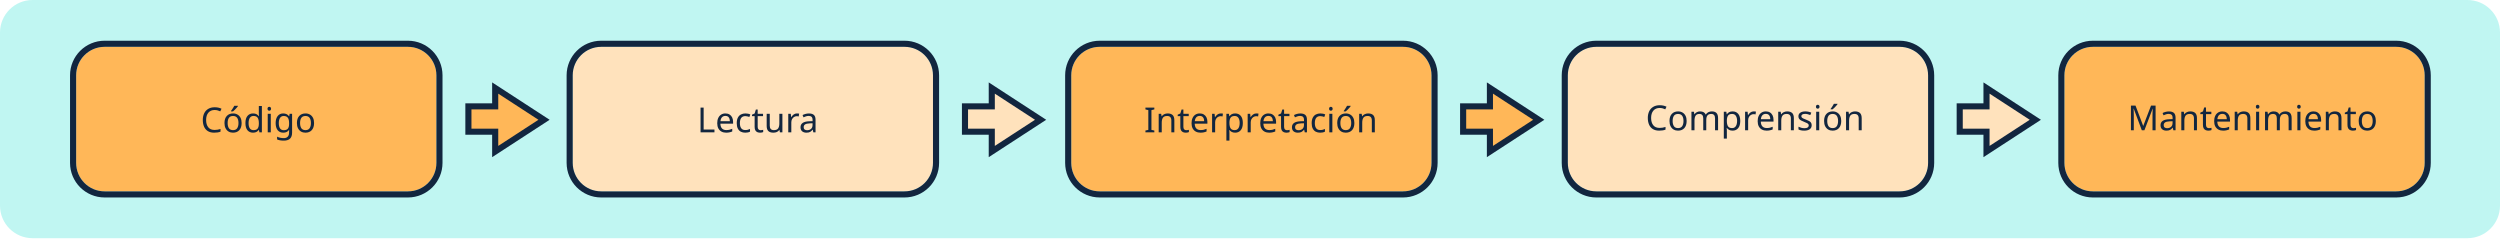
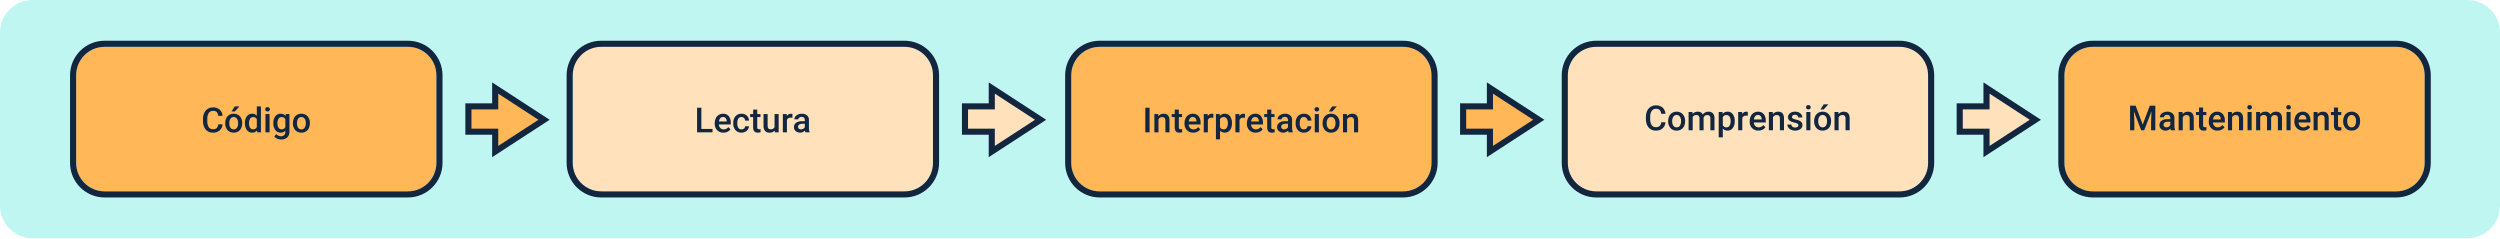
<svg xmlns="http://www.w3.org/2000/svg" width="1228" height="117" viewBox="0 0 1228 117">
-   <g id="Grupo_1214496" data-name="Grupo 1214496" transform="translate(-186 -5794.718)">
-     <rect id="Rectángulo_466834" data-name="Rectángulo 466834" width="1228" height="117" rx="16" transform="translate(186 5794.718)" fill="#c0f6f2" />
-     <g id="Grupo_1180568" data-name="Grupo 1180568" transform="translate(12.4 -5.282)">
-       <g id="Rectángulo_466826" data-name="Rectángulo 466826" transform="translate(943.717 5823)" fill="#ffe2bc" stroke="#12263f" stroke-width="3">
+   <g id="img27" transform="translate(-186 -5794.718)">
+     <rect id="Rectangle_466834" data-name="Rectangle 466834" width="1228" height="117" rx="16" transform="translate(186 5794.718)" fill="#c0f6f2" />
+     <g id="Group_1180568" data-name="Group 1180568" transform="translate(12.4 -5.282)">
+       <g id="Rectangle_466826" data-name="Rectangle 466826" transform="translate(943.717 5823)" fill="#ffe2bc" stroke="#12263f" stroke-width="3">
        <rect width="176.962" height="71" rx="14" stroke="none" />
        <rect x="-1.5" y="-1.5" width="179.962" height="74" rx="15.5" fill="none" />
      </g>
-       <g id="Rectángulo_467808" data-name="Rectángulo 467808" transform="translate(1187.638 5823)" fill="#ffb758" stroke="#12263f" stroke-width="3">
+       <g id="Rectangle_467808" data-name="Rectangle 467808" transform="translate(1187.638 5823)" fill="#ffb758" stroke="#12263f" stroke-width="3">
        <rect width="176.962" height="71" rx="14" stroke="none" />
        <rect x="-1.5" y="-1.5" width="179.962" height="74" rx="15.5" fill="none" />
      </g>
-       <text id="Comprensión_" data-name="Comprensión " transform="translate(952.326 5846)" fill="#12263f" font-size="17" font-family="SegoeUI, Segoe UI">
-         <tspan x="29.644" y="18">Comprensión </tspan>
-       </text>
-       <text id="Mantenimiento" transform="translate(1196.247 5846)" fill="#12263f" font-size="17" font-family="SegoeUI, Segoe UI">
-         <tspan x="22.414" y="18">Mantenimiento</tspan>
-       </text>
-       <g id="Rectángulo_466827" data-name="Rectángulo 466827" transform="translate(699.797 5823)" fill="#ffb758" stroke="#12263f" stroke-width="3">
+       <path id="Path_1284825" data-name="Path 1284825" d="M39.352,14.065a4.364,4.364,0,0,1-1.428,3.017,4.867,4.867,0,0,1-3.312,1.083,4.713,4.713,0,0,1-2.544-.685,4.5,4.5,0,0,1-1.7-1.947,7.024,7.024,0,0,1-.623-2.93V11.476a7.075,7.075,0,0,1,.606-3.013,4.567,4.567,0,0,1,1.739-2.009,4.851,4.851,0,0,1,2.619-.706,4.672,4.672,0,0,1,3.221,1.083A4.527,4.527,0,0,1,39.352,9.9H37.26a2.985,2.985,0,0,0-.76-1.88,2.51,2.51,0,0,0-1.789-.577,2.452,2.452,0,0,0-2.1,1,5,5,0,0,0-.751,2.937v1.072a5.308,5.308,0,0,0,.7,2.991,2.328,2.328,0,0,0,2.054,1.03,2.715,2.715,0,0,0,1.859-.556,2.9,2.9,0,0,0,.789-1.851Zm1.3-.639a5.3,5.3,0,0,1,.523-2.378,3.819,3.819,0,0,1,1.469-1.627,4.14,4.14,0,0,1,2.175-.569,3.923,3.923,0,0,1,2.951,1.17A4.6,4.6,0,0,1,49,13.127l.008.473a5.343,5.343,0,0,1-.51,2.374,3.773,3.773,0,0,1-1.461,1.619,4.17,4.17,0,0,1-2.2.573A3.9,3.9,0,0,1,41.8,16.9a4.848,4.848,0,0,1-1.141-3.374Zm2.017.174a3.619,3.619,0,0,0,.573,2.171,1.862,1.862,0,0,0,1.594.784,1.842,1.842,0,0,0,1.59-.8A4,4,0,0,0,47,13.426a3.572,3.572,0,0,0-.585-2.158,1.973,1.973,0,0,0-3.158-.012A3.922,3.922,0,0,0,42.672,13.6Zm9.936-4.582.058.938a3.232,3.232,0,0,1,2.59-1.1,2.483,2.483,0,0,1,2.465,1.378,3.186,3.186,0,0,1,2.756-1.378,2.8,2.8,0,0,1,2.212.822,3.618,3.618,0,0,1,.743,2.424V18H61.415V12.156a1.786,1.786,0,0,0-.374-1.253,1.635,1.635,0,0,0-1.237-.4,1.679,1.679,0,0,0-1.125.369,1.948,1.948,0,0,0-.61.967L58.078,18H56.061V12.09A1.439,1.439,0,0,0,54.443,10.5a1.776,1.776,0,0,0-1.718.988V18H50.707V9.019ZM73.368,13.6a5.348,5.348,0,0,1-.946,3.324,3.287,3.287,0,0,1-4.906.27v4.258H65.5V9.019h1.859l.083.913a2.963,2.963,0,0,1,2.416-1.079,3.062,3.062,0,0,1,2.577,1.224,5.49,5.49,0,0,1,.934,3.4Zm-2.009-.174a3.746,3.746,0,0,0-.535-2.133,1.741,1.741,0,0,0-1.531-.789,1.856,1.856,0,0,0-1.776,1.021V15.51a1.873,1.873,0,0,0,1.793,1.046,1.739,1.739,0,0,0,1.507-.776A4.124,4.124,0,0,0,71.359,13.426Zm8.417-2.565a4.991,4.991,0,0,0-.822-.066,1.85,1.85,0,0,0-1.868,1.063V18H75.07V9.019H77l.05,1a2.273,2.273,0,0,1,2.025-1.17,1.888,1.888,0,0,1,.714.116Zm5.229,7.3A4.173,4.173,0,0,1,81.9,16.958a4.381,4.381,0,0,1-1.191-3.217v-.249a5.389,5.389,0,0,1,.519-2.4,3.949,3.949,0,0,1,1.457-1.648,3.851,3.851,0,0,1,2.092-.589,3.525,3.525,0,0,1,2.835,1.17,4.949,4.949,0,0,1,1,3.312v.813H82.74a2.7,2.7,0,0,0,.743,1.76,2.23,2.23,0,0,0,1.639.647,2.731,2.731,0,0,0,2.258-1.121l1.087,1.038a3.631,3.631,0,0,1-1.44,1.249A4.509,4.509,0,0,1,85.006,18.166Zm-.241-7.695a1.7,1.7,0,0,0-1.341.581,3.012,3.012,0,0,0-.652,1.619h3.843v-.149a2.452,2.452,0,0,0-.54-1.531A1.686,1.686,0,0,0,84.765,10.471Zm7.28-1.453.058,1.038a3.229,3.229,0,0,1,2.615-1.2q2.806,0,2.855,3.212V18H95.556V12.181a1.85,1.85,0,0,0-.369-1.266,1.554,1.554,0,0,0-1.208-.411,1.944,1.944,0,0,0-1.818,1.1V18H90.144V9.019Zm12.617,6.541a.914.914,0,0,0-.444-.822,4.723,4.723,0,0,0-1.473-.5,7.574,7.574,0,0,1-1.718-.548,2.293,2.293,0,0,1-1.511-2.117,2.391,2.391,0,0,1,.979-1.942,3.872,3.872,0,0,1,2.49-.78,4.029,4.029,0,0,1,2.6.8,2.529,2.529,0,0,1,.992,2.067h-2.017a1.243,1.243,0,0,0-.432-.967,1.654,1.654,0,0,0-1.146-.386,1.787,1.787,0,0,0-1.083.307.968.968,0,0,0-.419.822.818.818,0,0,0,.39.722,5.365,5.365,0,0,0,1.577.519,7.466,7.466,0,0,1,1.864.623,2.639,2.639,0,0,1,1,.867,2.212,2.212,0,0,1,.328,1.229,2.34,2.34,0,0,1-1,1.963,4.283,4.283,0,0,1-2.631.751,4.644,4.644,0,0,1-1.967-.4,3.238,3.238,0,0,1-1.345-1.1,2.594,2.594,0,0,1-.481-1.5h1.959a1.421,1.421,0,0,0,.54,1.1,2.1,2.1,0,0,0,1.32.386,2.04,2.04,0,0,0,1.212-.3A.938.938,0,0,0,104.662,15.56ZM110.547,18H108.53V9.019h2.017ZM108.406,6.686a1.071,1.071,0,0,1,.295-.772,1.113,1.113,0,0,1,.843-.307,1.127,1.127,0,0,1,.847.307,1.062,1.062,0,0,1,.3.772,1.038,1.038,0,0,1-.3.76,1.136,1.136,0,0,1-.847.3,1.122,1.122,0,0,1-.843-.3A1.046,1.046,0,0,1,108.406,6.686Zm3.959,6.74a5.3,5.3,0,0,1,.523-2.378,3.819,3.819,0,0,1,1.469-1.627,4.14,4.14,0,0,1,2.175-.569,3.923,3.923,0,0,1,2.951,1.17,4.6,4.6,0,0,1,1.224,3.1l.008.473a5.343,5.343,0,0,1-.51,2.374,3.773,3.773,0,0,1-1.461,1.619,4.17,4.17,0,0,1-2.2.573,3.9,3.9,0,0,1-3.042-1.266,4.848,4.848,0,0,1-1.141-3.374Zm2.017.174a3.619,3.619,0,0,0,.573,2.171,1.862,1.862,0,0,0,1.594.784,1.842,1.842,0,0,0,1.59-.8,4,4,0,0,0,.569-2.333,3.572,3.572,0,0,0-.585-2.158,1.973,1.973,0,0,0-3.158-.012A3.922,3.922,0,0,0,114.382,13.6Zm2.706-8.351h2.3l-2.3,2.515-1.619,0Zm7.205,3.769.058,1.038a3.229,3.229,0,0,1,2.615-1.2q2.806,0,2.855,3.212V18H127.8V12.181a1.85,1.85,0,0,0-.369-1.266,1.554,1.554,0,0,0-1.208-.411,1.944,1.944,0,0,0-1.818,1.1V18h-2.017V9.019Z" transform="translate(952.326 5846)" fill="#12263f" />
+       <path id="Path_1284826" data-name="Path 1284826" d="M26.373,5.914l3.486,9.264,3.478-9.264h2.714V18H33.96V14.016l.208-5.329L30.6,18H29.1L25.535,8.695l.208,5.321V18H23.651V5.914ZM43.705,18a3.113,3.113,0,0,1-.232-.838,3.393,3.393,0,0,1-4.565.232,2.47,2.47,0,0,1-.855-1.909,2.55,2.55,0,0,1,1.067-2.2,5.169,5.169,0,0,1,3.051-.768h1.237v-.589a1.573,1.573,0,0,0-.39-1.116,1.547,1.547,0,0,0-1.187-.419,1.777,1.777,0,0,0-1.129.344,1.066,1.066,0,0,0-.44.876H38.244a2.239,2.239,0,0,1,.49-1.382,3.263,3.263,0,0,1,1.332-1.009,4.68,4.68,0,0,1,1.88-.365,3.769,3.769,0,0,1,2.515.793,2.827,2.827,0,0,1,.963,2.229v4.051a4.591,4.591,0,0,0,.34,1.934V18Zm-2.216-1.453a2.294,2.294,0,0,0,1.125-.291,1.941,1.941,0,0,0,.793-.78V13.783H42.319a2.973,2.973,0,0,0-1.685.39,1.264,1.264,0,0,0-.564,1.1,1.179,1.179,0,0,0,.386.926A1.5,1.5,0,0,0,41.489,16.547Zm7.919-7.529.058,1.038a3.229,3.229,0,0,1,2.615-1.2q2.806,0,2.855,3.212V18H52.919V12.181a1.85,1.85,0,0,0-.369-1.266,1.554,1.554,0,0,0-1.208-.411,1.944,1.944,0,0,0-1.818,1.1V18H47.507V9.019Zm10.11-2.183V9.019H61.1v1.494H59.518v5.014a1.1,1.1,0,0,0,.2.743.943.943,0,0,0,.726.228,3.107,3.107,0,0,0,.706-.083v1.561a4.968,4.968,0,0,1-1.328.191q-2.324,0-2.324-2.565V10.513H56.024V9.019H57.5V6.835ZM66.6,18.166a4.173,4.173,0,0,1-3.109-1.208A4.381,4.381,0,0,1,62.3,13.742v-.249a5.389,5.389,0,0,1,.519-2.4,3.949,3.949,0,0,1,1.457-1.648,3.851,3.851,0,0,1,2.092-.589,3.525,3.525,0,0,1,2.835,1.17,4.949,4.949,0,0,1,1,3.312v.813H64.333a2.7,2.7,0,0,0,.743,1.76,2.23,2.23,0,0,0,1.639.647,2.731,2.731,0,0,0,2.258-1.121l1.087,1.038a3.631,3.631,0,0,1-1.44,1.249A4.509,4.509,0,0,1,66.6,18.166Zm-.241-7.695a1.7,1.7,0,0,0-1.341.581,3.012,3.012,0,0,0-.652,1.619h3.843v-.149a2.452,2.452,0,0,0-.54-1.531A1.686,1.686,0,0,0,66.358,10.471Zm7.28-1.453.058,1.038a3.229,3.229,0,0,1,2.615-1.2q2.806,0,2.855,3.212V18H77.149V12.181a1.85,1.85,0,0,0-.369-1.266,1.554,1.554,0,0,0-1.208-.411,1.944,1.944,0,0,0-1.818,1.1V18H71.737V9.019ZM83.367,18H81.349V9.019h2.017ZM81.225,6.686a1.071,1.071,0,0,1,.295-.772,1.113,1.113,0,0,1,.843-.307,1.127,1.127,0,0,1,.847.307,1.062,1.062,0,0,1,.3.772,1.038,1.038,0,0,1-.3.76,1.136,1.136,0,0,1-.847.3,1.122,1.122,0,0,1-.843-.3A1.046,1.046,0,0,1,81.225,6.686Zm6.234,2.333.058.938a3.232,3.232,0,0,1,2.59-1.1,2.483,2.483,0,0,1,2.465,1.378,3.186,3.186,0,0,1,2.756-1.378,2.8,2.8,0,0,1,2.212.822,3.618,3.618,0,0,1,.743,2.424V18H96.266V12.156a1.786,1.786,0,0,0-.374-1.253,1.635,1.635,0,0,0-1.237-.4,1.679,1.679,0,0,0-1.125.369,1.948,1.948,0,0,0-.61.967L92.929,18H90.912V12.09A1.439,1.439,0,0,0,89.293,10.5a1.776,1.776,0,0,0-1.718.988V18H85.558V9.019ZM102.5,18h-2.017V9.019H102.5ZM100.358,6.686a1.071,1.071,0,0,1,.295-.772,1.113,1.113,0,0,1,.843-.307,1.127,1.127,0,0,1,.847.307,1.062,1.062,0,0,1,.3.772,1.038,1.038,0,0,1-.3.76,1.136,1.136,0,0,1-.847.3,1.122,1.122,0,0,1-.843-.3A1.046,1.046,0,0,1,100.358,6.686Zm8.292,11.48a4.173,4.173,0,0,1-3.109-1.208,4.381,4.381,0,0,1-1.191-3.217v-.249a5.389,5.389,0,0,1,.519-2.4,3.949,3.949,0,0,1,1.457-1.648,3.851,3.851,0,0,1,2.092-.589,3.525,3.525,0,0,1,2.835,1.17,4.949,4.949,0,0,1,1,3.312v.813h-5.869a2.7,2.7,0,0,0,.743,1.76,2.23,2.23,0,0,0,1.639.647,2.731,2.731,0,0,0,2.258-1.121l1.087,1.038a3.631,3.631,0,0,1-1.44,1.249A4.509,4.509,0,0,1,108.651,18.166Zm-.241-7.695a1.7,1.7,0,0,0-1.341.581,3.012,3.012,0,0,0-.652,1.619h3.843v-.149a2.452,2.452,0,0,0-.54-1.531A1.686,1.686,0,0,0,108.41,10.471Zm7.28-1.453.058,1.038a3.229,3.229,0,0,1,2.615-1.2q2.806,0,2.855,3.212V18H119.2V12.181a1.85,1.85,0,0,0-.369-1.266,1.554,1.554,0,0,0-1.208-.411,1.944,1.944,0,0,0-1.818,1.1V18h-2.017V9.019ZM125.8,6.835V9.019h1.585v1.494H125.8v5.014a1.1,1.1,0,0,0,.2.743.943.943,0,0,0,.726.228,3.107,3.107,0,0,0,.706-.083v1.561a4.968,4.968,0,0,1-1.328.191q-2.324,0-2.324-2.565V10.513h-1.478V9.019h1.478V6.835Zm2.5,6.591a5.3,5.3,0,0,1,.523-2.378,3.819,3.819,0,0,1,1.469-1.627,4.14,4.14,0,0,1,2.175-.569,3.923,3.923,0,0,1,2.951,1.17,4.6,4.6,0,0,1,1.224,3.1l.008.473a5.343,5.343,0,0,1-.51,2.374,3.773,3.773,0,0,1-1.461,1.619,4.17,4.17,0,0,1-2.2.573A3.9,3.9,0,0,1,129.44,16.9a4.848,4.848,0,0,1-1.141-3.374Zm2.017.174a3.619,3.619,0,0,0,.573,2.171,1.862,1.862,0,0,0,1.594.784,1.842,1.842,0,0,0,1.59-.8,4,4,0,0,0,.569-2.333,3.572,3.572,0,0,0-.585-2.158,1.973,1.973,0,0,0-3.158-.012A3.922,3.922,0,0,0,130.316,13.6Z" transform="translate(1196.247 5846)" fill="#12263f" />
+       <g id="Rectangle_466827" data-name="Rectangle 466827" transform="translate(699.797 5823)" fill="#ffb758" stroke="#12263f" stroke-width="3">
        <rect width="176.962" height="71" rx="14" stroke="none" />
        <rect x="-1.5" y="-1.5" width="179.962" height="74" rx="15.5" fill="none" />
      </g>
-       <text id="Interpretación_" data-name="Interpretación " transform="translate(708.406 5847)" fill="#12263f" font-size="17" font-family="SegoeUI, Segoe UI">
-         <tspan x="27.141" y="18">Interpretación </tspan>
-       </text>
-       <g id="Rectángulo_466828" data-name="Rectángulo 466828" transform="translate(454.92 5823)" fill="#ffe2bc" stroke="#12263f" stroke-width="3">
+       <path id="Path_1284824" data-name="Path 1284824" d="M29.868,18H27.776V5.914h2.092Zm4.258-8.981.058,1.038a3.229,3.229,0,0,1,2.615-1.2q2.806,0,2.855,3.212V18H37.638V12.181a1.85,1.85,0,0,0-.369-1.266A1.554,1.554,0,0,0,36.06,10.5a1.944,1.944,0,0,0-1.818,1.1V18H32.225V9.019Zm10.11-2.183V9.019h1.585v1.494H44.237v5.014a1.1,1.1,0,0,0,.2.743.943.943,0,0,0,.726.228,3.107,3.107,0,0,0,.706-.083v1.561a4.968,4.968,0,0,1-1.328.191q-2.324,0-2.324-2.565V10.513H40.742V9.019H42.22V6.835Zm7.081,11.331a4.173,4.173,0,0,1-3.109-1.208,4.381,4.381,0,0,1-1.191-3.217v-.249a5.389,5.389,0,0,1,.519-2.4,3.949,3.949,0,0,1,1.457-1.648,3.851,3.851,0,0,1,2.092-.589,3.525,3.525,0,0,1,2.835,1.17,4.949,4.949,0,0,1,1,3.312v.813H49.051a2.7,2.7,0,0,0,.743,1.76,2.23,2.23,0,0,0,1.639.647,2.731,2.731,0,0,0,2.258-1.121l1.087,1.038a3.631,3.631,0,0,1-1.44,1.249A4.509,4.509,0,0,1,51.317,18.166Zm-.241-7.695a1.7,1.7,0,0,0-1.341.581,3.012,3.012,0,0,0-.652,1.619h3.843v-.149a2.452,2.452,0,0,0-.54-1.531A1.686,1.686,0,0,0,51.077,10.471Zm10.11.39a4.991,4.991,0,0,0-.822-.066A1.85,1.85,0,0,0,58.5,11.857V18H56.48V9.019h1.926l.05,1a2.273,2.273,0,0,1,2.025-1.17,1.888,1.888,0,0,1,.714.116ZM70.326,13.6a5.348,5.348,0,0,1-.946,3.324,3.287,3.287,0,0,1-4.906.27v4.258H62.457V9.019h1.859l.083.913a2.963,2.963,0,0,1,2.416-1.079,3.062,3.062,0,0,1,2.577,1.224,5.49,5.49,0,0,1,.934,3.4Zm-2.009-.174a3.746,3.746,0,0,0-.535-2.133A1.741,1.741,0,0,0,66.25,10.5a1.856,1.856,0,0,0-1.776,1.021V15.51a1.873,1.873,0,0,0,1.793,1.046,1.739,1.739,0,0,0,1.507-.776A4.124,4.124,0,0,0,68.317,13.426Zm8.417-2.565a4.991,4.991,0,0,0-.822-.066,1.85,1.85,0,0,0-1.868,1.063V18H72.028V9.019h1.926l.05,1a2.273,2.273,0,0,1,2.025-1.17,1.888,1.888,0,0,1,.714.116Zm5.229,7.3a4.173,4.173,0,0,1-3.109-1.208,4.381,4.381,0,0,1-1.191-3.217v-.249a5.389,5.389,0,0,1,.519-2.4A3.949,3.949,0,0,1,79.64,9.442a3.851,3.851,0,0,1,2.092-.589,3.525,3.525,0,0,1,2.835,1.17,4.949,4.949,0,0,1,1,3.312v.813H79.7a2.7,2.7,0,0,0,.743,1.76,2.23,2.23,0,0,0,1.639.647,2.731,2.731,0,0,0,2.258-1.121l1.087,1.038a3.631,3.631,0,0,1-1.44,1.249A4.509,4.509,0,0,1,81.964,18.166Zm-.241-7.695a1.7,1.7,0,0,0-1.341.581,3.012,3.012,0,0,0-.652,1.619h3.843v-.149a2.452,2.452,0,0,0-.54-1.531A1.686,1.686,0,0,0,81.723,10.471Zm7.936-3.636V9.019h1.585v1.494H89.659v5.014a1.1,1.1,0,0,0,.2.743.943.943,0,0,0,.726.228,3.107,3.107,0,0,0,.706-.083v1.561a4.968,4.968,0,0,1-1.328.191q-2.324,0-2.324-2.565V10.513H86.164V9.019h1.478V6.835ZM98.15,18a3.113,3.113,0,0,1-.232-.838,3.393,3.393,0,0,1-4.565.232,2.47,2.47,0,0,1-.855-1.909,2.55,2.55,0,0,1,1.067-2.2,5.169,5.169,0,0,1,3.051-.768h1.237v-.589a1.573,1.573,0,0,0-.39-1.116,1.547,1.547,0,0,0-1.187-.419,1.777,1.777,0,0,0-1.129.344,1.066,1.066,0,0,0-.44.876H92.688a2.239,2.239,0,0,1,.49-1.382A3.263,3.263,0,0,1,94.51,9.218a4.68,4.68,0,0,1,1.88-.365,3.769,3.769,0,0,1,2.515.793,2.827,2.827,0,0,1,.963,2.229v4.051a4.591,4.591,0,0,0,.34,1.934V18Zm-2.216-1.453a2.294,2.294,0,0,0,1.125-.291,1.941,1.941,0,0,0,.793-.78V13.783H96.764a2.973,2.973,0,0,0-1.685.39,1.264,1.264,0,0,0-.564,1.1,1.179,1.179,0,0,0,.386.926A1.5,1.5,0,0,0,95.934,16.547Zm9.737.008a1.824,1.824,0,0,0,1.253-.44,1.5,1.5,0,0,0,.531-1.087h1.9a2.963,2.963,0,0,1-.523,1.565,3.43,3.43,0,0,1-1.328,1.15,3.958,3.958,0,0,1-1.81.423,3.829,3.829,0,0,1-2.988-1.22,4.84,4.84,0,0,1-1.1-3.37v-.208a4.759,4.759,0,0,1,1.1-3.283,3.8,3.8,0,0,1,2.988-1.233,3.69,3.69,0,0,1,2.611.934,3.345,3.345,0,0,1,1.058,2.453h-1.9a1.847,1.847,0,0,0-.527-1.27,1.7,1.7,0,0,0-1.258-.5,1.775,1.775,0,0,0-1.511.71,3.621,3.621,0,0,0-.54,2.154v.324a3.681,3.681,0,0,0,.527,2.179A1.774,1.774,0,0,0,105.671,16.556ZM113.025,18h-2.017V9.019h2.017ZM110.884,6.686a1.071,1.071,0,0,1,.295-.772,1.113,1.113,0,0,1,.843-.307,1.127,1.127,0,0,1,.847.307,1.062,1.062,0,0,1,.3.772,1.038,1.038,0,0,1-.3.76,1.136,1.136,0,0,1-.847.3,1.122,1.122,0,0,1-.843-.3A1.046,1.046,0,0,1,110.884,6.686Zm3.959,6.74a5.3,5.3,0,0,1,.523-2.378,3.819,3.819,0,0,1,1.469-1.627,4.14,4.14,0,0,1,2.175-.569,3.923,3.923,0,0,1,2.951,1.17,4.6,4.6,0,0,1,1.224,3.1l.008.473a5.343,5.343,0,0,1-.51,2.374,3.773,3.773,0,0,1-1.461,1.619,4.17,4.17,0,0,1-2.2.573,3.9,3.9,0,0,1-3.042-1.266,4.848,4.848,0,0,1-1.141-3.374Zm2.017.174a3.619,3.619,0,0,0,.573,2.171,1.862,1.862,0,0,0,1.594.784,1.842,1.842,0,0,0,1.59-.8,4,4,0,0,0,.569-2.333,3.572,3.572,0,0,0-.585-2.158,1.973,1.973,0,0,0-3.158-.012A3.922,3.922,0,0,0,116.86,13.6Zm2.706-8.351h2.3l-2.3,2.515-1.619,0Zm7.205,3.769.058,1.038a3.229,3.229,0,0,1,2.615-1.2q2.806,0,2.855,3.212V18h-2.017V12.181a1.85,1.85,0,0,0-.369-1.266,1.554,1.554,0,0,0-1.208-.411,1.944,1.944,0,0,0-1.818,1.1V18H124.87V9.019Z" transform="translate(708.406 5847)" fill="#12263f" />
+       <g id="Rectangle_466828" data-name="Rectangle 466828" transform="translate(454.92 5823)" fill="#ffe2bc" stroke="#12263f" stroke-width="3">
        <rect width="176.962" height="71" rx="14" stroke="none" />
        <rect x="-1.5" y="-1.5" width="179.962" height="74" rx="15.5" fill="none" />
      </g>
-       <text id="Lectura_" data-name="Lectura " transform="translate(463.529 5847)" fill="#12263f" font-size="17" font-family="SegoeUI, Segoe UI">
-         <tspan x="52.529" y="18">Lectura </tspan>
-       </text>
-       <g id="Rectángulo_466829" data-name="Rectángulo 466829" transform="translate(211 5823)" fill="#ffb758" stroke="#12263f" stroke-width="3">
+       <path id="Path_1284823" data-name="Path 1284823" d="M54.579,16.323h5.487V18H52.479V5.914h2.1Zm10.857,1.843a4.173,4.173,0,0,1-3.109-1.208,4.381,4.381,0,0,1-1.191-3.217v-.249a5.389,5.389,0,0,1,.519-2.4,3.949,3.949,0,0,1,1.457-1.648A3.851,3.851,0,0,1,65.2,8.853a3.525,3.525,0,0,1,2.835,1.17,4.949,4.949,0,0,1,1,3.312v.813H63.171a2.7,2.7,0,0,0,.743,1.76,2.23,2.23,0,0,0,1.639.647,2.731,2.731,0,0,0,2.258-1.121L68.9,16.473a3.631,3.631,0,0,1-1.44,1.249A4.509,4.509,0,0,1,65.437,18.166ZM65.2,10.471a1.7,1.7,0,0,0-1.341.581,3.012,3.012,0,0,0-.652,1.619h3.843v-.149a2.452,2.452,0,0,0-.54-1.531A1.686,1.686,0,0,0,65.2,10.471Zm9.1,6.084a1.824,1.824,0,0,0,1.253-.44,1.5,1.5,0,0,0,.531-1.087h1.9a2.963,2.963,0,0,1-.523,1.565,3.43,3.43,0,0,1-1.328,1.15,3.958,3.958,0,0,1-1.81.423,3.829,3.829,0,0,1-2.988-1.22,4.84,4.84,0,0,1-1.1-3.37v-.208a4.759,4.759,0,0,1,1.1-3.283A3.8,3.8,0,0,1,74.31,8.853a3.69,3.69,0,0,1,2.611.934,3.345,3.345,0,0,1,1.058,2.453h-1.9a1.847,1.847,0,0,0-.527-1.27,1.7,1.7,0,0,0-1.258-.5,1.775,1.775,0,0,0-1.511.71,3.621,3.621,0,0,0-.54,2.154v.324a3.681,3.681,0,0,0,.527,2.179A1.774,1.774,0,0,0,74.294,16.556Zm7.736-9.72V9.019h1.585v1.494H82.03v5.014a1.1,1.1,0,0,0,.2.743.943.943,0,0,0,.726.228,3.107,3.107,0,0,0,.706-.083v1.561a4.968,4.968,0,0,1-1.328.191q-2.324,0-2.324-2.565V10.513H78.536V9.019h1.478V6.835ZM90.6,17.12a3.128,3.128,0,0,1-2.523,1.046,2.788,2.788,0,0,1-2.212-.855,3.637,3.637,0,0,1-.751-2.474V9.019h2.017v5.794q0,1.71,1.419,1.71a1.993,1.993,0,0,0,1.984-1.054V9.019h2.017V18h-1.9ZM99.3,10.861a4.991,4.991,0,0,0-.822-.066,1.85,1.85,0,0,0-1.868,1.063V18H94.6V9.019h1.926l.05,1A2.273,2.273,0,0,1,98.6,8.853a1.888,1.888,0,0,1,.714.116ZM105.7,18a3.113,3.113,0,0,1-.232-.838,3.393,3.393,0,0,1-4.565.232,2.47,2.47,0,0,1-.855-1.909,2.55,2.55,0,0,1,1.067-2.2,5.169,5.169,0,0,1,3.051-.768H105.4v-.589a1.573,1.573,0,0,0-.39-1.116,1.547,1.547,0,0,0-1.187-.419,1.777,1.777,0,0,0-1.129.344,1.066,1.066,0,0,0-.44.876h-2.017a2.239,2.239,0,0,1,.49-1.382,3.263,3.263,0,0,1,1.332-1.009,4.68,4.68,0,0,1,1.88-.365,3.769,3.769,0,0,1,2.515.793,2.827,2.827,0,0,1,.963,2.229v4.051a4.591,4.591,0,0,0,.34,1.934V18Zm-2.216-1.453a2.294,2.294,0,0,0,1.125-.291,1.941,1.941,0,0,0,.793-.78V13.783h-1.087a2.973,2.973,0,0,0-1.685.39,1.264,1.264,0,0,0-.564,1.1,1.179,1.179,0,0,0,.386.926A1.5,1.5,0,0,0,103.479,16.547Z" transform="translate(463.529 5847)" fill="#12263f" />
+       <g id="Rectangle_466829" data-name="Rectangle 466829" transform="translate(211 5823)" fill="#ffb758" stroke="#12263f" stroke-width="3">
        <rect width="176.962" height="71" rx="14" stroke="none" />
        <rect x="-1.5" y="-1.5" width="179.962" height="74" rx="15.5" fill="none" />
      </g>
-       <text id="Código_" data-name="Código " transform="translate(219.609 5847)" fill="#12263f" font-size="17" font-family="SegoeUI, Segoe UI">
-         <tspan x="52.579" y="18">Código </tspan>
-       </text>
-       <g id="Unión_25" data-name="Unión 25" transform="translate(405.179 5871.67) rotate(-90)" fill="#ffb758">
+       <path id="Path_1284822" data-name="Path 1284822" d="M63.308,14.065a4.364,4.364,0,0,1-1.428,3.017,4.867,4.867,0,0,1-3.312,1.083,4.713,4.713,0,0,1-2.544-.685,4.5,4.5,0,0,1-1.7-1.947A7.024,7.024,0,0,1,53.7,12.6V11.476a7.075,7.075,0,0,1,.606-3.013,4.567,4.567,0,0,1,1.739-2.009,4.851,4.851,0,0,1,2.619-.706,4.672,4.672,0,0,1,3.221,1.083A4.527,4.527,0,0,1,63.308,9.9H61.216a2.985,2.985,0,0,0-.76-1.88,2.51,2.51,0,0,0-1.789-.577,2.452,2.452,0,0,0-2.1,1,5,5,0,0,0-.751,2.937v1.072a5.308,5.308,0,0,0,.7,2.991,2.328,2.328,0,0,0,2.054,1.03,2.715,2.715,0,0,0,1.859-.556,2.9,2.9,0,0,0,.789-1.851Zm1.3-.639a5.3,5.3,0,0,1,.523-2.378A3.819,3.819,0,0,1,66.6,9.421a4.14,4.14,0,0,1,2.175-.569,3.923,3.923,0,0,1,2.951,1.17,4.6,4.6,0,0,1,1.224,3.1l.008.473a5.343,5.343,0,0,1-.51,2.374,3.773,3.773,0,0,1-1.461,1.619,4.17,4.17,0,0,1-2.2.573A3.9,3.9,0,0,1,65.752,16.9a4.848,4.848,0,0,1-1.141-3.374Zm2.017.174a3.619,3.619,0,0,0,.573,2.171,1.862,1.862,0,0,0,1.594.784,1.842,1.842,0,0,0,1.59-.8,4,4,0,0,0,.569-2.333,3.572,3.572,0,0,0-.585-2.158,1.973,1.973,0,0,0-3.158-.012A3.922,3.922,0,0,0,66.628,13.6ZM69.334,5.25h2.3l-2.3,2.515-1.619,0Zm4.956,8.193a5.34,5.34,0,0,1,.963-3.333,3.085,3.085,0,0,1,2.582-1.258,2.931,2.931,0,0,1,2.308,1V5.25h2.017V18H80.333l-.1-.93a2.973,2.973,0,0,1-2.416,1.1,3.068,3.068,0,0,1-2.552-1.27A5.535,5.535,0,0,1,74.29,13.443Zm2.017.174a3.739,3.739,0,0,0,.527,2.137,1.71,1.71,0,0,0,1.5.768,1.9,1.9,0,0,0,1.81-1.1V11.583A1.876,1.876,0,0,0,78.349,10.5a1.723,1.723,0,0,0-1.511.776A4.163,4.163,0,0,0,76.307,13.617ZM86.409,18H84.392V9.019h2.017ZM84.267,6.686a1.071,1.071,0,0,1,.295-.772,1.113,1.113,0,0,1,.843-.307,1.127,1.127,0,0,1,.847.307,1.062,1.062,0,0,1,.3.772,1.038,1.038,0,0,1-.3.76,1.136,1.136,0,0,1-.847.3,1.122,1.122,0,0,1-.843-.3A1.046,1.046,0,0,1,84.267,6.686Zm3.984,6.757a5.253,5.253,0,0,1,.984-3.341,3.157,3.157,0,0,1,2.611-1.249,2.958,2.958,0,0,1,2.416,1.071l.091-.9h1.818v8.708a3.619,3.619,0,0,1-1.1,2.789A4.189,4.189,0,0,1,92.1,21.536a4.783,4.783,0,0,1-1.93-.411,3.429,3.429,0,0,1-1.432-1.075l.955-1.212a2.883,2.883,0,0,0,2.291,1.1,2.228,2.228,0,0,0,1.585-.544,2.084,2.084,0,0,0,.581-1.6v-.606a2.97,2.97,0,0,1-2.324.971,3.15,3.15,0,0,1-2.577-1.253A5.423,5.423,0,0,1,88.252,13.443Zm2.009.174a3.616,3.616,0,0,0,.552,2.129,1.775,1.775,0,0,0,1.531.776,1.941,1.941,0,0,0,1.81-1.046V11.525A1.913,1.913,0,0,0,92.36,10.5a1.782,1.782,0,0,0-1.548.789A4.049,4.049,0,0,0,90.26,13.617Zm7.6-.191a5.3,5.3,0,0,1,.523-2.378,3.819,3.819,0,0,1,1.469-1.627,4.14,4.14,0,0,1,2.175-.569,3.923,3.923,0,0,1,2.951,1.17,4.6,4.6,0,0,1,1.224,3.1l.008.473a5.343,5.343,0,0,1-.51,2.374,3.773,3.773,0,0,1-1.461,1.619,4.17,4.17,0,0,1-2.2.573A3.9,3.9,0,0,1,99.005,16.9a4.848,4.848,0,0,1-1.141-3.374Zm2.017.174a3.619,3.619,0,0,0,.573,2.171,1.862,1.862,0,0,0,1.594.784,1.842,1.842,0,0,0,1.59-.8,4,4,0,0,0,.569-2.333,3.572,3.572,0,0,0-.585-2.158,1.973,1.973,0,0,0-3.158-.012A3.922,3.922,0,0,0,99.881,13.6Z" transform="translate(219.609 5847)" fill="#12263f" />
+       <g id="Union_25" data-name="Union 25" transform="translate(405.179 5871.67) rotate(-90)" fill="#ffb758">
        <path d="M 12.834 35.644 L 11.577 33.711 L -1.257 13.979 L -2.765 11.661 L 9.37499976316758e-07 11.661 L 6.982 11.661 L 6.982 4.893188361165812e-06 L 6.982 -1.5 L 8.482 -1.5 L 17.928 -1.5 L 19.428 -1.5 L 19.428 4.893188361165812e-06 L 19.428 11.661 L 25.67 11.661 L 28.435 11.661 L 26.927 13.979 L 14.091 33.711 L 12.834 35.644 Z" stroke="none" />
        <path d="M 8.482 -3.814697265625e-06 L 8.482 13.161 L 0 13.161 L 12.834 32.893 L 25.67 13.161 L 17.928 13.161 L 17.928 -3.814697265625e-06 L 8.482 -3.814697265625e-06 M 5.482 -3 L 20.928 -3 L 20.928 10.161 L 31.2 10.161 L 12.834 38.395 L -5.53 10.161 L 5.482 10.161 L 5.482 -3 Z" stroke="none" fill="#12263f" />
      </g>
-       <g id="Unión_26" data-name="Unión 26" transform="translate(649.099 5871.67) rotate(-90)" fill="#ffe2bc">
+       <g id="Union_26" data-name="Union 26" transform="translate(649.099 5871.67) rotate(-90)" fill="#ffe2bc">
        <path d="M 12.834 35.644 L 11.577 33.711 L -1.257 13.979 L -2.765 11.661 L 9.37499976316758e-07 11.661 L 6.982 11.661 L 6.982 4.893188361165812e-06 L 6.982 -1.5 L 8.482 -1.5 L 17.928 -1.5 L 19.428 -1.5 L 19.428 4.893188361165812e-06 L 19.428 11.661 L 25.67 11.661 L 28.435 11.661 L 26.927 13.979 L 14.091 33.711 L 12.834 35.644 Z" stroke="none" />
        <path d="M 8.482 -3.814697265625e-06 L 8.482 13.161 L 0 13.161 L 12.834 32.893 L 25.67 13.161 L 17.928 13.161 L 17.928 -3.814697265625e-06 L 8.482 -3.814697265625e-06 M 5.482 -3 L 20.928 -3 L 20.928 10.161 L 31.2 10.161 L 12.834 38.395 L -5.53 10.161 L 5.482 10.161 L 5.482 -3 Z" stroke="none" fill="#12263f" />
      </g>
-       <g id="Unión_27" data-name="Unión 27" transform="translate(893.791 5871.67) rotate(-90)" fill="#ffb758">
+       <g id="Union_27" data-name="Union 27" transform="translate(893.791 5871.67) rotate(-90)" fill="#ffb758">
        <path d="M 12.834 35.644 L 11.577 33.711 L -1.257 13.979 L -2.765 11.661 L 9.37499976316758e-07 11.661 L 6.982 11.661 L 6.982 4.893188361165812e-06 L 6.982 -1.5 L 8.482 -1.5 L 17.928 -1.5 L 19.428 -1.5 L 19.428 4.893188361165812e-06 L 19.428 11.661 L 25.67 11.661 L 28.435 11.661 L 26.927 13.979 L 14.091 33.711 L 12.834 35.644 Z" stroke="none" />
        <path d="M 8.482 -3.814697265625e-06 L 8.482 13.161 L 0 13.161 L 12.834 32.893 L 25.67 13.161 L 17.928 13.161 L 17.928 -3.814697265625e-06 L 8.482 -3.814697265625e-06 M 5.482 -3 L 20.928 -3 L 20.928 10.161 L 31.2 10.161 L 12.834 38.395 L -5.53 10.161 L 5.482 10.161 L 5.482 -3 Z" stroke="none" fill="#12263f" />
      </g>
-       <g id="Unión_59" data-name="Unión 59" transform="translate(1137.711 5871.67) rotate(-90)" fill="#ffe2bc">
+       <g id="Union_59" data-name="Union 59" transform="translate(1137.711 5871.67) rotate(-90)" fill="#ffe2bc">
        <path d="M 12.834 35.644 L 11.577 33.711 L -1.257 13.979 L -2.765 11.661 L 9.37499976316758e-07 11.661 L 6.982 11.661 L 6.982 4.893188361165812e-06 L 6.982 -1.5 L 8.482 -1.5 L 17.928 -1.5 L 19.428 -1.5 L 19.428 4.893188361165812e-06 L 19.428 11.661 L 25.67 11.661 L 28.435 11.661 L 26.927 13.979 L 14.091 33.711 L 12.834 35.644 Z" stroke="none" />
        <path d="M 8.482 -3.814697265625e-06 L 8.482 13.161 L 0 13.161 L 12.834 32.893 L 25.67 13.161 L 17.928 13.161 L 17.928 -3.814697265625e-06 L 8.482 -3.814697265625e-06 M 5.482 -3 L 20.928 -3 L 20.928 10.161 L 31.2 10.161 L 12.834 38.395 L -5.53 10.161 L 5.482 10.161 L 5.482 -3 Z" stroke="none" fill="#12263f" />
      </g>
    </g>
  </g>
</svg>
